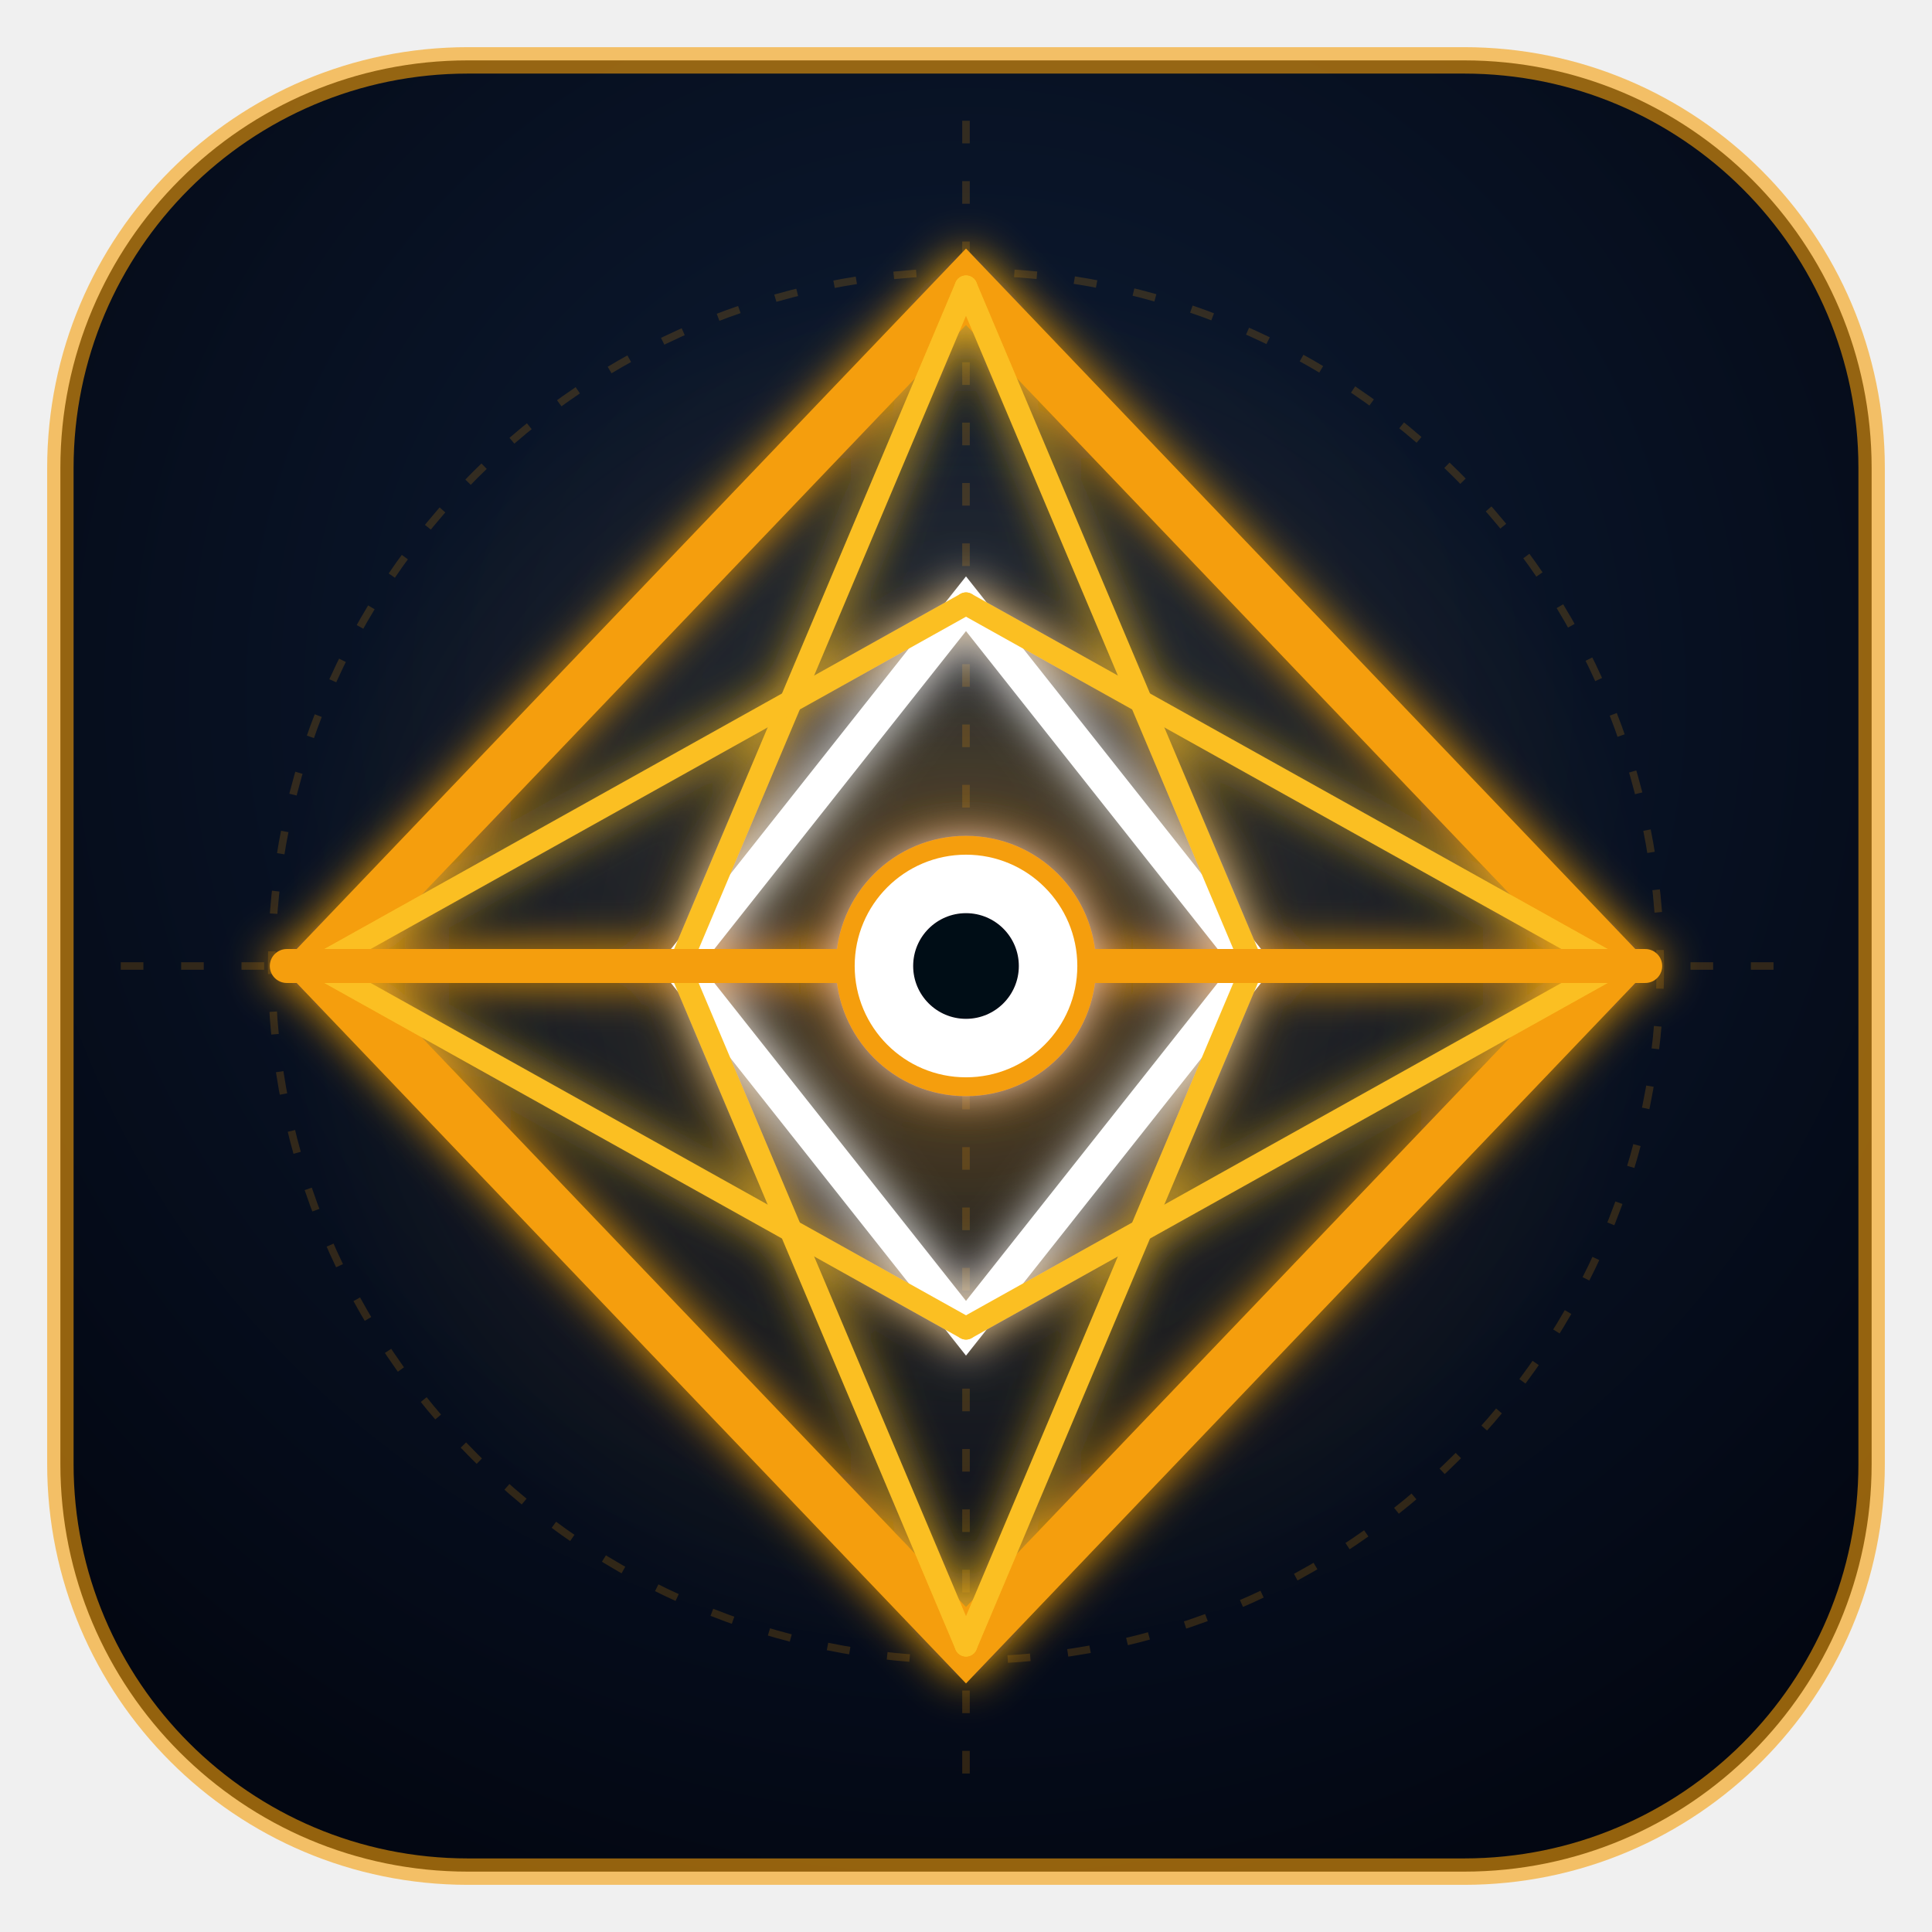
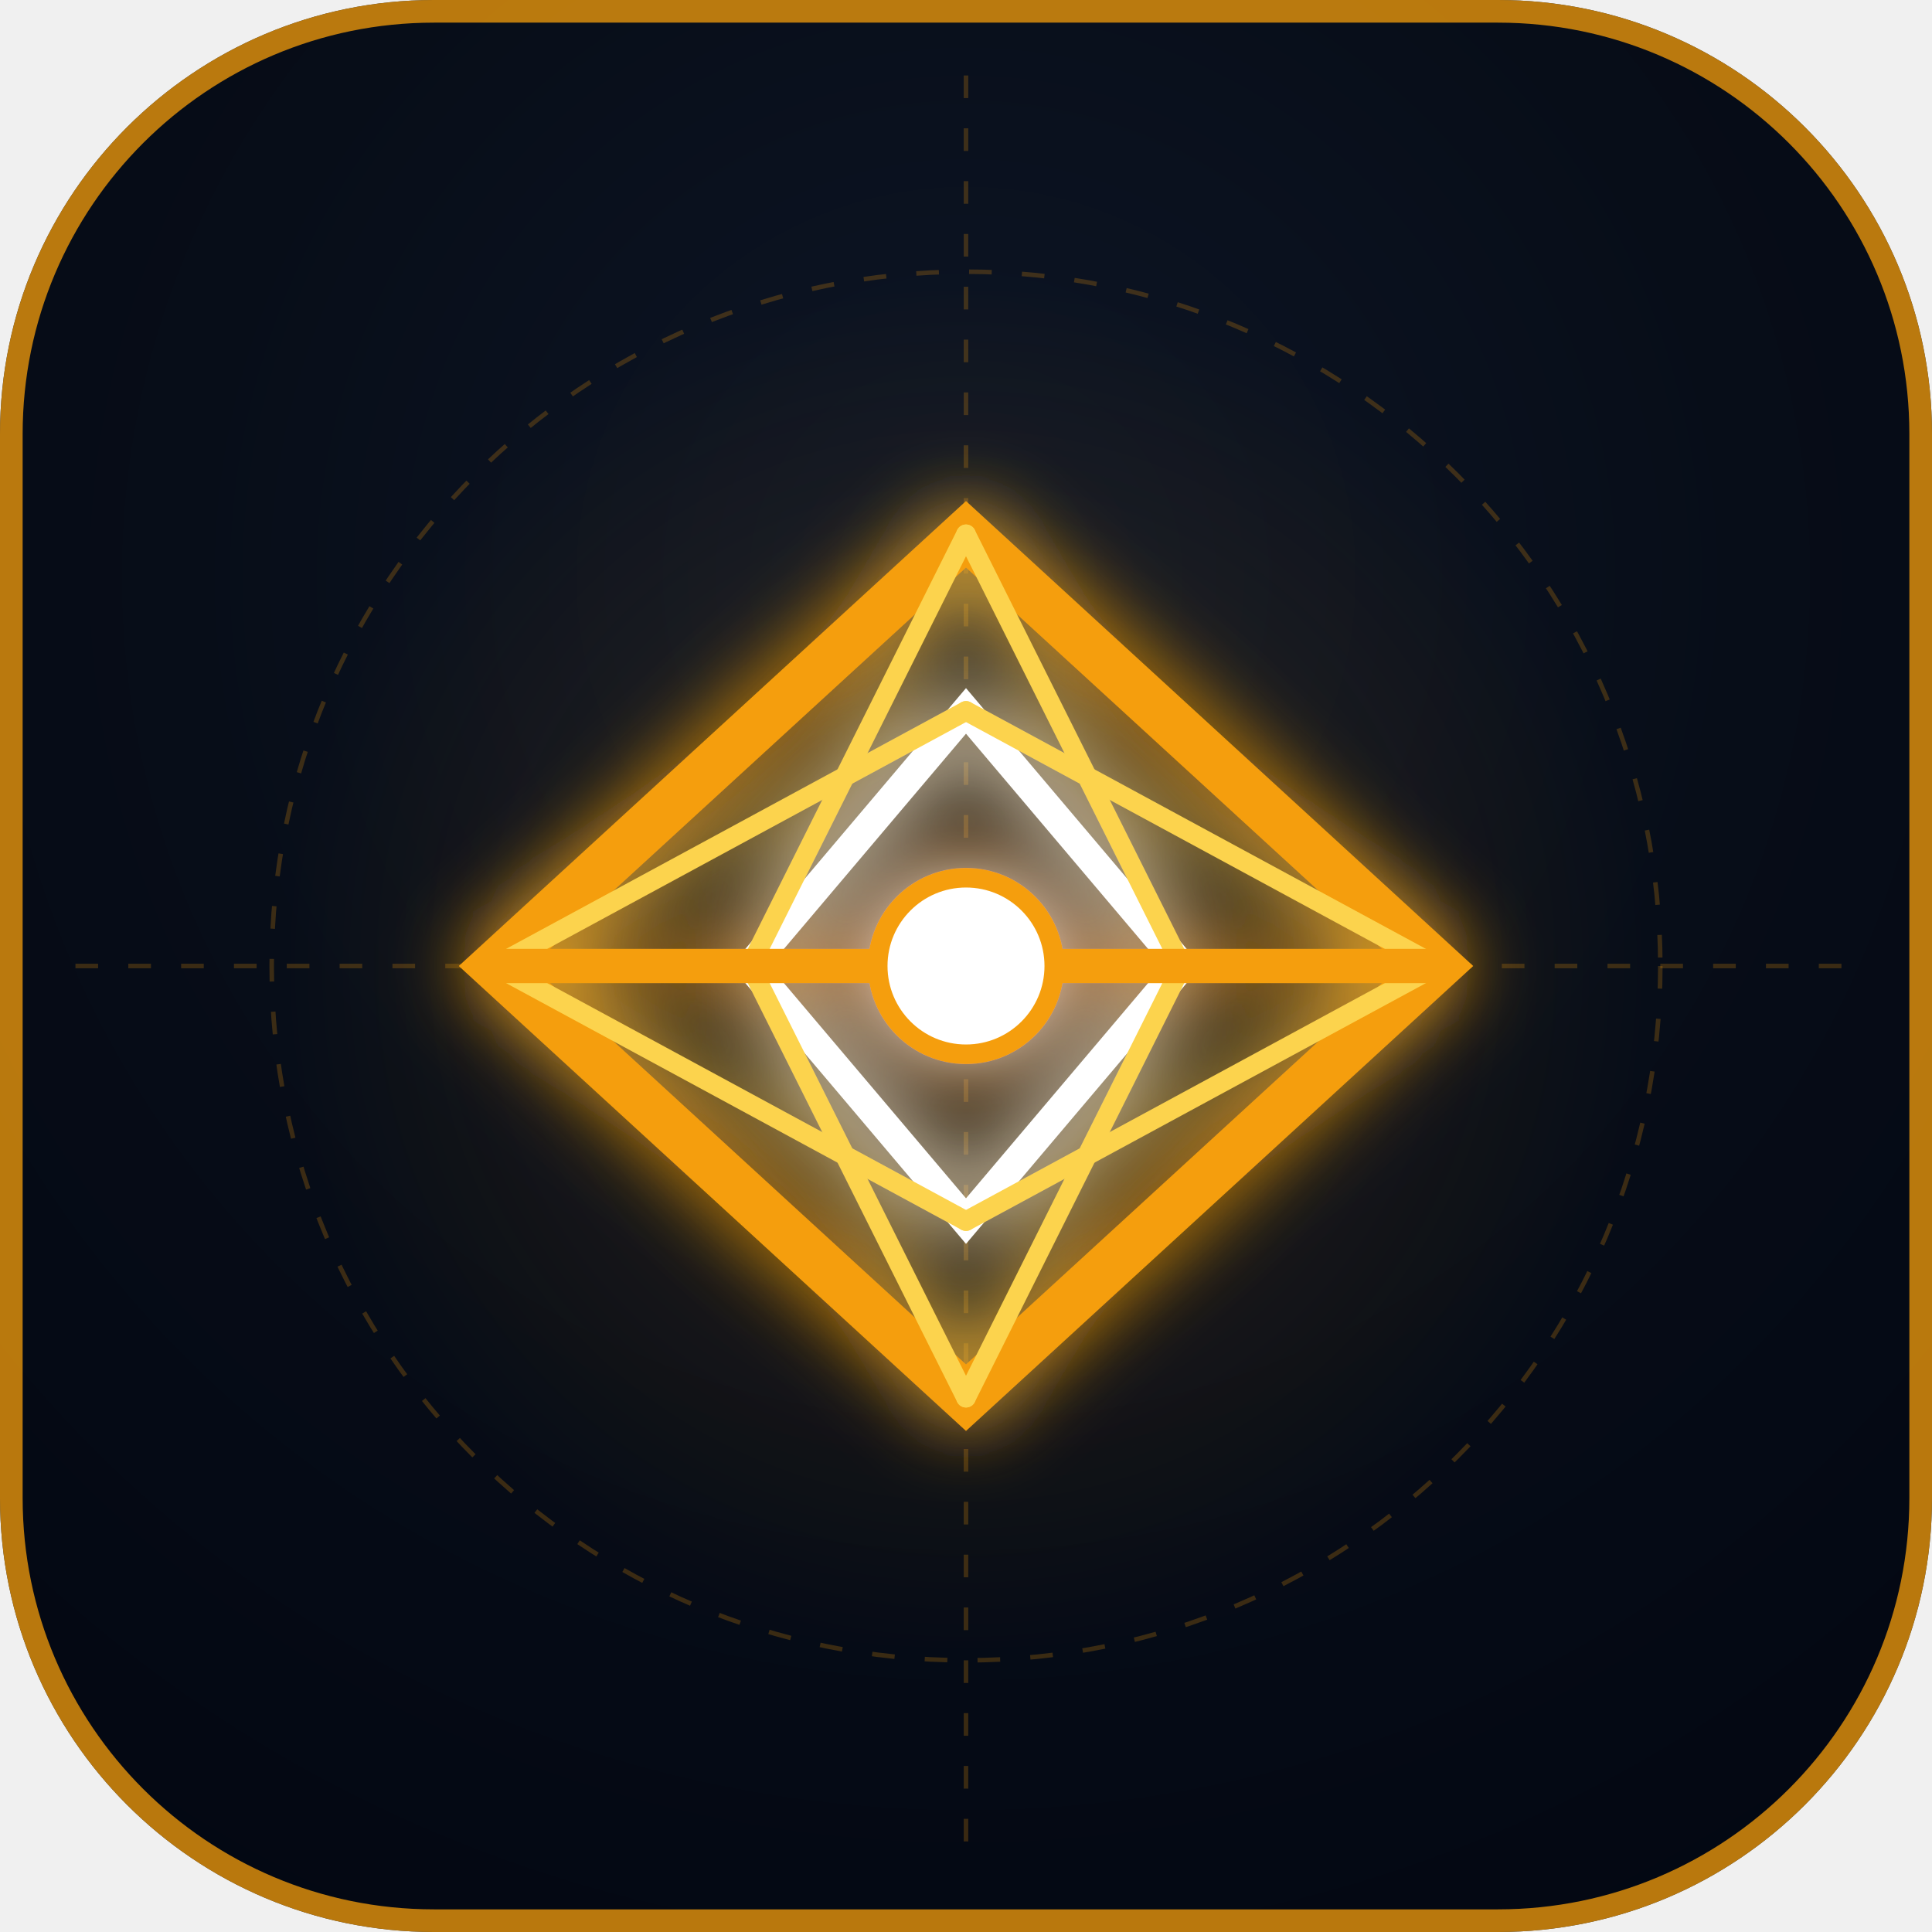
- <svg xmlns="http://www.w3.org/2000/svg" viewBox="0 0 256 256" width="100%" height="100%" fill="none">
+ <svg xmlns="http://www.w3.org/2000/svg" viewBox="0 0 512 512" width="100%" height="100%" fill="none">
  <defs>
-     <radialGradient id="favBg" cx="50%" cy="35%" r="70%">
-       <stop offset="0%" stop-color="#0F1E36" />
-       <stop offset="50%" stop-color="#081224" />
+     <radialGradient id="favBg" cx="50%" cy="30%" r="80%">
+       <stop offset="0%" stop-color="#0E1626" />
+       <stop offset="50%" stop-color="#070D18" />
      <stop offset="100%" stop-color="#030712" />
    </radialGradient>
-     <radialGradient id="favGlow" cx="50%" cy="50%" r="50%">
-       <stop offset="0%" stop-color="#f59e0b" stop-opacity="0.4" />
-       <stop offset="50%" stop-color="#f59e0b" stop-opacity="0.1" />
+     <radialGradient id="favAmberGlow" cx="50%" cy="50%" r="50%">
+       <stop offset="0%" stop-color="#f59e0b" stop-opacity="0.35" />
+       <stop offset="50%" stop-color="#f59e0b" stop-opacity="0.08" />
      <stop offset="100%" stop-color="#f59e0b" stop-opacity="0" />
    </radialGradient>
-     <filter id="favBloom" x="-20%" y="-20%" width="140%" height="140%">
-       <feGaussianBlur stdDeviation="3" result="blur" />
+     <filter id="vectorGlow" x="-20%" y="-20%" width="140%" height="140%">
+       <feGaussianBlur stdDeviation="4" result="blur" />
      <feComposite in="SourceGraphic" in2="blur" operator="over" />
    </filter>
    <clipPath id="squircleClip">
-       <rect x="8" y="8" width="240" height="240" rx="54" ry="54" />
+       <rect x="0" y="0" width="512" height="512" rx="115" ry="115" />
    </clipPath>
  </defs>
  <g clip-path="url(#squircleClip)">
-     <rect x="8" y="8" width="240" height="240" fill="url(#favBg)" />
-     <circle cx="128" cy="128" r="90" fill="url(#favGlow)" />
-     <g stroke="#f59e0b" stroke-opacity="0.18" stroke-width="1" stroke-dasharray="3 5">
-       <circle cx="128" cy="128" r="92" />
-       <line x1="128" y1="16" x2="128" y2="240" />
-       <line x1="16" y1="128" x2="240" y2="128" />
+     <rect x="0" y="0" width="512" height="512" fill="url(#favBg)" />
+     <circle cx="256" cy="256" r="180" fill="url(#favAmberGlow)" />
+     <g stroke="#f59e0b" stroke-opacity="0.22" stroke-width="1.2" stroke-dasharray="6 8">
+       <circle cx="256" cy="256" r="184" />
+       <line x1="256" y1="20" x2="256" y2="492" />
+       <line x1="20" y1="256" x2="492" y2="256" />
    </g>
-     <g filter="url(#favBloom)">
-       <polygon points="128,38 214,128 128,218 42,128" stroke="#f59e0b" stroke-width="7" stroke-linejoin="miter" stroke-miterlimit="10" />
-       <polygon points="128,80 166,128 128,176 90,128" stroke="#ffffff" stroke-width="4.5" stroke-linejoin="miter" stroke-miterlimit="10" />
-       <g stroke="#fbbf24" stroke-width="3" stroke-linecap="round">
-         <line x1="128" y1="38" x2="90" y2="128" />
-         <line x1="128" y1="38" x2="166" y2="128" />
-         <line x1="128" y1="218" x2="90" y2="128" />
-         <line x1="128" y1="218" x2="166" y2="128" />
-         <line x1="42" y1="128" x2="128" y2="80" />
-         <line x1="42" y1="128" x2="128" y2="176" />
-         <line x1="214" y1="128" x2="128" y2="80" />
-         <line x1="214" y1="128" x2="128" y2="176" />
+     <g transform="translate(256, 256) scale(2.6) translate(-100, -100)" filter="url(#vectorGlow)">
+       <polygon points="100,56 148,100 100,144 52,100" stroke="#f59e0b" stroke-width="5" stroke-linejoin="miter" />
+       <polygon points="100,74 122,100 100,126 78,100" stroke="#ffffff" stroke-width="3" stroke-linejoin="miter" />
+       <g stroke="#fcd34d" stroke-width="2" stroke-linecap="round">
+         <line x1="100" y1="56" x2="78" y2="100" />
+         <line x1="100" y1="56" x2="122" y2="100" />
+         <line x1="100" y1="144" x2="78" y2="100" />
+         <line x1="100" y1="144" x2="122" y2="100" />
+         <line x1="52" y1="100" x2="100" y2="74" />
+         <line x1="52" y1="100" x2="100" y2="126" />
+         <line x1="148" y1="100" x2="100" y2="74" />
+         <line x1="148" y1="100" x2="100" y2="126" />
      </g>
-       <line x1="38" y1="128" x2="218" y2="128" stroke="#f59e0b" stroke-width="4.5" stroke-linecap="round" />
-       <circle cx="128" cy="128" r="16" fill="#ffffff" stroke="#f59e0b" stroke-width="2.5" />
-       <circle cx="128" cy="128" r="7" fill="#030712" />
+       <line x1="52" y1="100" x2="148" y2="100" stroke="#f59e0b" stroke-width="3.5" stroke-linecap="round" />
+       <circle cx="100" cy="100" r="9" fill="#ffffff" stroke="#f59e0b" stroke-width="2" />
    </g>
+     <rect x="3" y="3" width="506" height="506" rx="112" ry="112" fill="none" stroke="#f59e0b" stroke-width="6" stroke-opacity="0.75" />
  </g>
-   <rect x="8" y="8" width="240" height="240" rx="54" ry="54" fill="none" stroke="#f59e0b" stroke-width="3.5" stroke-opacity="0.6" />
</svg>
